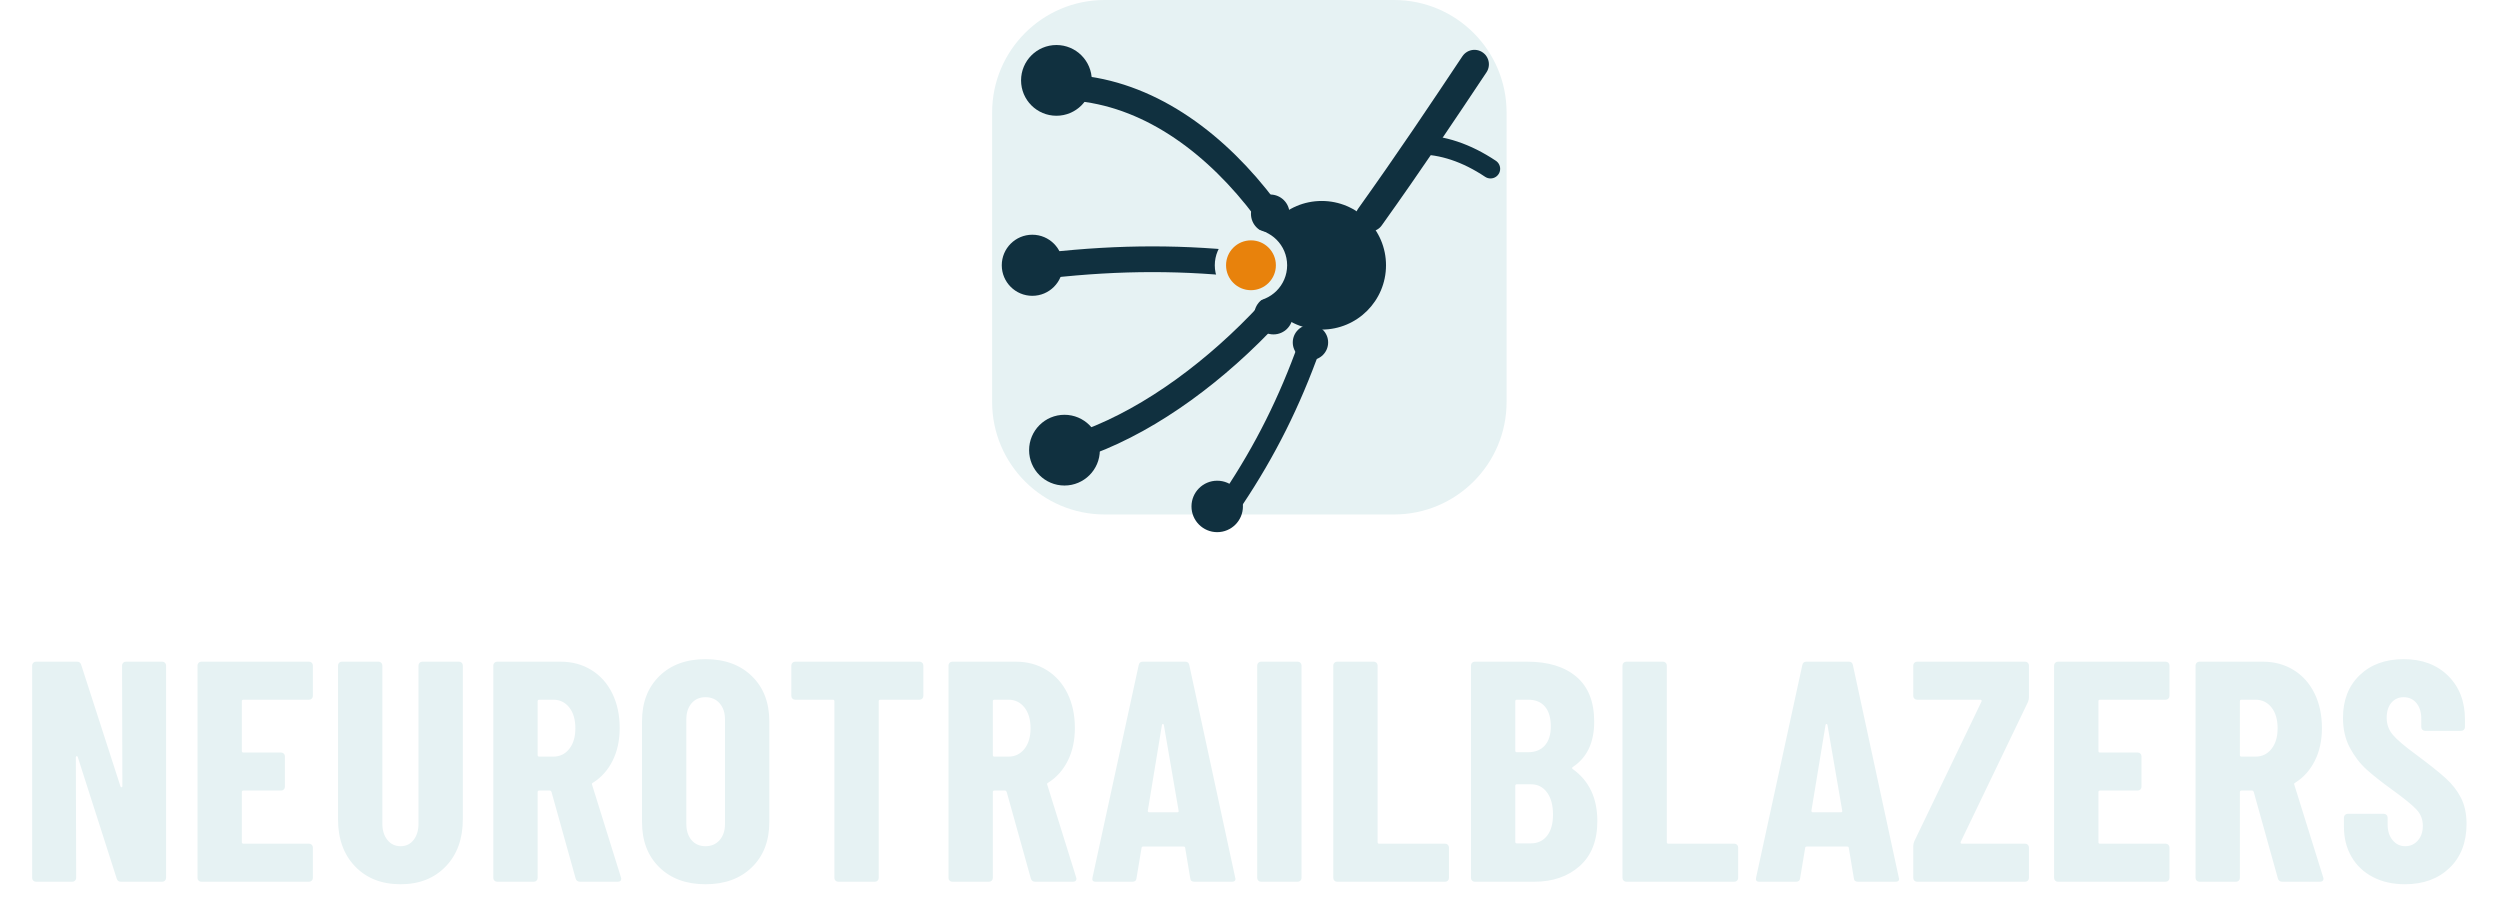
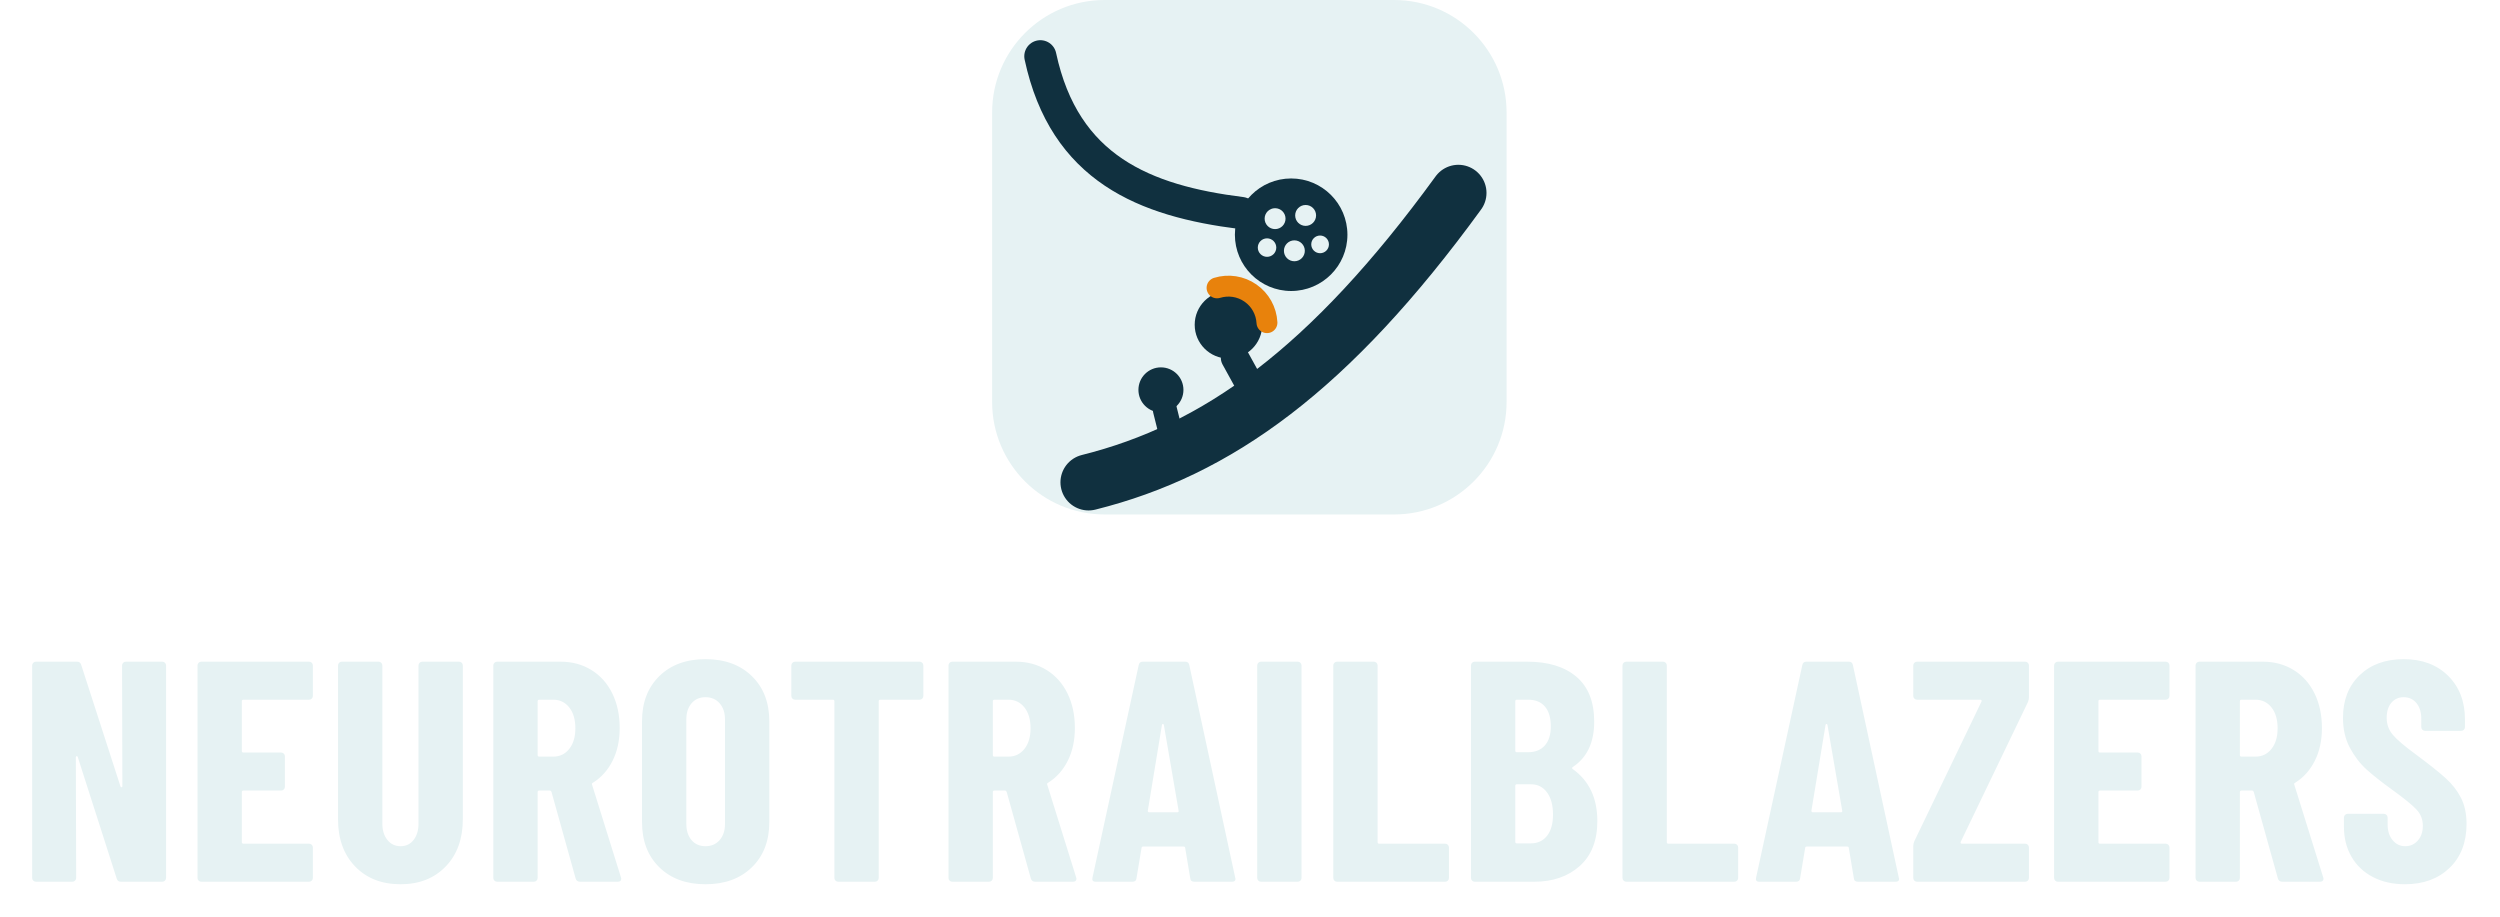
<svg xmlns="http://www.w3.org/2000/svg" viewBox="0 0 311 114" width="311" height="114" role="img" aria-label="NeuroTrailblazers">
  <g transform="translate(123.42 0)">
    <rect width="64" height="64" rx="14" fill="#e6f2f3" />
    <g fill="none" stroke="#10303f" stroke-linecap="round" stroke-linejoin="round">
-       <path d="M11 11 C 20 12, 28 18, 34 26" stroke-width="3.2" />
-       <path d="M7 33 C 16 32, 24 32, 32.5 33" stroke-width="3.2" />
-       <path d="M12 55 C 20 52, 28 46, 34.5 39" stroke-width="3.2" />
-       <path d="M30 62 C 34 56, 37 50, 39.5 43" stroke-width="2.8" />
-       <path d="M47 27 C 52 20, 56 14, 60 8" stroke-width="3.6" />
-       <path d="M53 18 C 56 18, 59 19, 62 21" stroke-width="2.4" />
+       <path d="M12 60 C 28 56, 42 46, 58 24" stroke-width="7" />
+       <path d="M33.5 50.5 L 30.2 44.5" stroke-width="3.5" />
+       <path d="M23 57 L 21.5 51" stroke-width="3" />
+       <path d="M47 39 L 51 33" stroke-width="3" />
+       <path d="M6 7 C 9 21, 19 25, 31 26.5" stroke-width="4" />
    </g>
-     <circle cx="8" cy="10" r="4.4" fill="#10303f" />
-     <circle cx="5" cy="33" r="3.8" fill="#10303f" />
-     <circle cx="9" cy="56" r="4.4" fill="#10303f" />
-     <circle cx="28" cy="63" r="3.2" fill="#10303f" />
-     <circle cx="41" cy="33" r="8" fill="#10303f" />
-     <circle cx="34.6" cy="26.6" r="2.4" fill="#10303f" />
-     <circle cx="35" cy="39.2" r="2.4" fill="#10303f" />
-     <circle cx="39.6" cy="42.6" r="2.2" fill="#10303f" />
-     <circle cx="32.2" cy="33" r="3.8" fill="#e8820c" stroke="#e6f2f3" stroke-width="1.4" />
+     <circle cx="21" cy="48.5" r="2.8" fill="#10303f" />
+     <circle cx="52" cy="31" r="2.8" fill="#10303f" />
+     <circle cx="29.4" cy="40.4" r="4.2" fill="#10303f" />
+     <path d="M27.98 35.81 A4.8 4.8 0 0 1 34.19 40.14" fill="none" stroke="#e8820c" stroke-width="2.6" stroke-linecap="round" />
+     <circle cx="37.2" cy="29.2" r="7" fill="#10303f" />
+     <circle cx="35.2" cy="27.2" r="1.3" fill="#e6f2f3" />
+     <circle cx="39" cy="26.8" r="1.3" fill="#e6f2f3" />
+     <circle cx="37.6" cy="31.2" r="1.3" fill="#e6f2f3" />
+     <circle cx="34.2" cy="30.8" r="1.15" fill="#e6f2f3" />
+     <circle cx="40.8" cy="30.4" r="1.1" fill="#e6f2f3" />
  </g>
  <g transform="translate(4.00 82.00) scale(0.39106) translate(-4.40 70.80)">
    <path fill="#e6f2f3" d="M34.2 -70.0H45.8Q46.3 -70.0 46.65 -69.65Q47.0 -69.3 47.0 -68.8V-1.2Q47.0 -0.7 46.65 -0.35Q46.3 0.0 45.8 0.0H32.6Q31.6 0.0 31.3 -1.0L18.9 -39.7Q18.8 -40.0 18.55 -39.95Q18.3 -39.9 18.3 -39.6L18.4 -1.2Q18.4 -0.7 18.05 -0.35Q17.7 0.0 17.2 0.0H5.6Q5.1 0.0 4.75 -0.35Q4.4 -0.7 4.4 -1.2V-68.8Q4.4 -69.3 4.75 -69.65Q5.1 -70.0 5.6 -70.0H18.7Q19.7 -70.0 20.0 -69.0L32.5 -30.3Q32.6 -30.0 32.85 -30.05Q33.1 -30.1 33.1 -30.4L33.0 -68.8Q33.0 -69.3 33.35 -69.65Q33.7 -70.0 34.2 -70.0ZM92.5 -57.9H71.6Q71.1 -57.9 71.1 -57.4V-41.6Q71.1 -41.1 71.6 -41.1H83.6Q84.1 -41.1 84.45 -40.75Q84.8 -40.4 84.8 -39.9V-30.2Q84.8 -29.7 84.45 -29.35Q84.1 -29.0 83.6 -29.0H71.6Q71.1 -29.0 71.1 -28.5V-12.6Q71.1 -12.1 71.6 -12.1H92.5Q93 -12.1 93.35 -11.75Q93.7 -11.4 93.7 -10.9V-1.2Q93.7 -0.7 93.35 -0.35Q93 0.0 92.5 0.0H58.2Q57.7 0.0 57.35 -0.35Q57 -0.7 57 -1.2V-68.8Q57 -69.3 57.35 -69.65Q57.7 -70.0 58.2 -70.0H92.5Q93 -70.0 93.35 -69.65Q93.7 -69.3 93.7 -68.8V-59.1Q93.7 -58.6 93.35 -58.25Q93 -57.9 92.5 -57.9ZM101.7 -19.9V-68.8Q101.7 -69.3 102.05 -69.65Q102.4 -70.0 102.9 -70.0H114.6Q115.1 -70.0 115.45 -69.65Q115.8 -69.3 115.8 -68.8V-18.5Q115.8 -15.3 117.4 -13.3Q119 -11.3 121.6 -11.3Q124.2 -11.3 125.75 -13.3Q127.3 -15.3 127.3 -18.5V-68.8Q127.3 -69.3 127.65 -69.65Q128.0 -70.0 128.5 -70.0H140.2Q140.7 -70.0 141.05 -69.65Q141.4 -69.3 141.4 -68.8V-19.9Q141.4 -10.5 135.95 -4.85Q130.5 0.8 121.6 0.8Q112.6 0.8 107.15 -4.85Q101.7 -10.5 101.7 -19.9ZM177.3 -1.0 169.6 -28.6Q169.4 -29.0 169.1 -29.0H165.7Q165.2 -29.0 165.2 -28.5V-1.2Q165.2 -0.7 164.85 -0.35Q164.5 0.0 164.0 0.0H152.3Q151.8 0.0 151.45 -0.35Q151.1 -0.7 151.1 -1.2V-68.8Q151.1 -69.3 151.45 -69.65Q151.8 -70.0 152.3 -70.0H172.5Q178.0 -70.0 182.3 -67.35Q186.6 -64.7 188.95 -59.9Q191.3 -55.1 191.3 -48.9Q191.3 -43.0 189.05 -38.5Q186.8 -34.0 182.8 -31.5Q182.6 -31.4 182.5 -31.25Q182.4 -31.1 182.5 -30.9L191.7 -1.4L191.8 -1.0Q191.8 0.0 190.7 0.0H178.7Q177.6 0.0 177.3 -1.0ZM165.2 -57.4V-40.3Q165.2 -39.8 165.7 -39.8H170.2Q173.3 -39.8 175.25 -42.25Q177.2 -44.7 177.2 -48.8Q177.2 -53.0 175.25 -55.45Q173.3 -57.9 170.2 -57.9H165.7Q165.2 -57.9 165.2 -57.4ZM198.4 -19.0V-51.0Q198.4 -60.0 203.9 -65.4Q209.4 -70.8 218.6 -70.8Q227.8 -70.8 233.35 -65.4Q238.9 -60.0 238.9 -51.0V-19.0Q238.9 -10.0 233.35 -4.6Q227.8 0.8 218.6 0.8Q209.4 0.8 203.9 -4.6Q198.4 -10.0 198.4 -19.0ZM224.8 -18.4V-51.6Q224.8 -54.8 223.1 -56.75Q221.4 -58.7 218.6 -58.7Q215.8 -58.7 214.15 -56.75Q212.5 -54.8 212.5 -51.6V-18.4Q212.5 -15.2 214.15 -13.25Q215.8 -11.3 218.6 -11.3Q221.4 -11.3 223.1 -13.25Q224.8 -15.2 224.8 -18.4ZM287.9 -68.8V-59.1Q287.9 -58.6 287.55 -58.25Q287.2 -57.9 286.7 -57.9H274.2Q273.7 -57.9 273.7 -57.4V-1.2Q273.7 -0.7 273.35 -0.35Q273.0 0.0 272.5 0.0H260.8Q260.3 0.0 259.95 -0.35Q259.6 -0.7 259.6 -1.2V-57.4Q259.6 -57.9 259.1 -57.9H247.1Q246.6 -57.9 246.25 -58.25Q245.9 -58.6 245.9 -59.1V-68.8Q245.9 -69.3 246.25 -69.65Q246.6 -70.0 247.1 -70.0H286.7Q287.2 -70.0 287.55 -69.65Q287.9 -69.3 287.9 -68.8ZM322.1 -1.0 314.4 -28.6Q314.2 -29.0 313.9 -29.0H310.5Q310 -29.0 310 -28.5V-1.2Q310 -0.7 309.65 -0.35Q309.3 0.0 308.8 0.0H297.1Q296.6 0.0 296.25 -0.35Q295.9 -0.7 295.9 -1.2V-68.8Q295.9 -69.3 296.25 -69.65Q296.6 -70.0 297.1 -70.0H317.3Q322.8 -70.0 327.1 -67.35Q331.4 -64.7 333.75 -59.9Q336.1 -55.1 336.1 -48.9Q336.1 -43.0 333.85 -38.5Q331.6 -34.0 327.6 -31.5Q327.4 -31.4 327.3 -31.25Q327.2 -31.1 327.3 -30.9L336.5 -1.4L336.6 -1.0Q336.6 0.0 335.5 0.0H323.5Q322.4 0.0 322.1 -1.0ZM310 -57.4V-40.3Q310 -39.8 310.5 -39.8H315Q318.1 -39.8 320.05 -42.25Q322 -44.7 322 -48.8Q322 -53.0 320.05 -55.45Q318.1 -57.9 315 -57.9H310.5Q310 -57.9 310 -57.4ZM372.8 -1.1 371.2 -10.7Q371.2 -11.2 370.6 -11.2H357.9Q357.3 -11.2 357.3 -10.7L355.7 -1.1Q355.6 0.0 354.4 0.0H342.7Q341.4 0.0 341.7 -1.3L356.4 -68.9Q356.6 -70.0 357.7 -70.0H371.2Q372.3 -70.0 372.5 -68.9L387.1 -1.3L387.2 -0.9Q387.2 0.0 386.1 0.0H374.1Q372.9 0.0 372.8 -1.1ZM359.7 -22.1H368.7Q369.2 -22.1 369.1 -22.6L364.4 -49.9Q364.3 -50.2 364.1 -50.2Q363.9 -50.2 363.8 -49.9L359.3 -22.6Q359.3 -22.1 359.7 -22.1ZM394.1 -1.2V-68.8Q394.1 -69.3 394.45 -69.65Q394.8 -70.0 395.3 -70.0H407Q407.5 -70.0 407.85 -69.65Q408.2 -69.3 408.2 -68.8V-1.2Q408.2 -0.7 407.85 -0.35Q407.5 0.0 407 0.0H395.3Q394.8 0.0 394.45 -0.35Q394.1 -0.7 394.1 -1.2ZM418.3 -1.2V-68.8Q418.3 -69.3 418.65 -69.65Q419 -70.0 419.5 -70.0H431.2Q431.7 -70.0 432.05 -69.65Q432.4 -69.3 432.4 -68.8V-12.6Q432.4 -12.1 432.9 -12.1H453.9Q454.4 -12.1 454.75 -11.75Q455.1 -11.4 455.1 -10.9V-1.2Q455.1 -0.7 454.75 -0.35Q454.4 0.0 453.9 0.0H419.5Q419 0.0 418.65 -0.35Q418.3 -0.7 418.3 -1.2ZM482.2 0.0H463.3Q462.8 0.0 462.45 -0.35Q462.1 -0.7 462.1 -1.2V-68.8Q462.1 -69.3 462.45 -69.65Q462.8 -70.0 463.3 -70.0H480Q490 -70.0 495.65 -65.2Q501.3 -60.4 501.3 -50.9Q501.3 -41.0 494.5 -36.5Q494.1 -36.2 494.4 -35.9Q502.3 -30.3 502.3 -19.3Q502.3 -10.0 496.7 -5.0Q491.1 0.0 482.2 0.0ZM476.2 -57.4V-41.7Q476.2 -41.2 476.7 -41.2H480.3Q483.7 -41.2 485.6 -43.35Q487.5 -45.5 487.5 -49.4Q487.5 -53.5 485.65 -55.7Q483.8 -57.9 480.3 -57.9H476.7Q476.2 -57.9 476.2 -57.4ZM488.2 -21.4Q488.2 -25.8 486.3 -28.4Q484.4 -31.0 481.2 -31.0H476.7Q476.2 -31.0 476.2 -30.5V-12.7Q476.2 -12.2 476.7 -12.2H481.1Q484.4 -12.2 486.3 -14.6Q488.2 -17.0 488.2 -21.4ZM510.3 -1.2V-68.8Q510.3 -69.3 510.65 -69.65Q511 -70.0 511.5 -70.0H523.2Q523.7 -70.0 524.05 -69.65Q524.4 -69.3 524.4 -68.8V-12.6Q524.4 -12.1 524.9 -12.1H545.9Q546.4 -12.1 546.75 -11.75Q547.1 -11.4 547.1 -10.9V-1.2Q547.1 -0.7 546.75 -0.35Q546.4 0.0 545.9 0.0H511.5Q511 0.0 510.65 -0.35Q510.3 -0.7 510.3 -1.2ZM583.9 -1.1 582.3 -10.7Q582.3 -11.2 581.7 -11.2H569Q568.4 -11.2 568.4 -10.7L566.8 -1.1Q566.7 0.0 565.5 0.0H553.8Q552.5 0.0 552.8 -1.3L567.5 -68.9Q567.7 -70.0 568.8 -70.0H582.3Q583.4 -70.0 583.6 -68.9L598.2 -1.3L598.3 -0.9Q598.3 0.0 597.2 0.0H585.2Q584 0.0 583.9 -1.1ZM570.8 -22.1H579.8Q580.3 -22.1 580.2 -22.6L575.5 -49.9Q575.4 -50.2 575.2 -50.2Q575 -50.2 574.9 -49.9L570.4 -22.6Q570.4 -22.1 570.8 -22.1ZM602.8 -1.2V-11.3Q602.8 -12.1 603.1 -12.8L624.5 -57.3Q624.6 -57.6 624.5 -57.75Q624.4 -57.9 624.1 -57.9H604.0Q603.5 -57.9 603.15 -58.25Q602.8 -58.6 602.8 -59.1V-68.8Q602.8 -69.3 603.15 -69.65Q603.5 -70.0 604.0 -70.0H638.4Q638.9 -70.0 639.25 -69.65Q639.6 -69.3 639.6 -68.8V-58.7Q639.6 -58.0 639.3 -57.2L617.9 -12.7Q617.8 -12.4 617.9 -12.25Q618.0 -12.1 618.3 -12.1H638.4Q638.9 -12.1 639.25 -11.75Q639.6 -11.4 639.6 -10.9V-1.2Q639.6 -0.7 639.25 -0.35Q638.9 0.0 638.4 0.0H604.0Q603.5 0.0 603.15 -0.35Q602.8 -0.7 602.8 -1.2ZM683.1 -57.9H662.2Q661.7 -57.9 661.7 -57.4V-41.6Q661.7 -41.1 662.2 -41.1H674.2Q674.7 -41.1 675.05 -40.75Q675.4 -40.4 675.4 -39.9V-30.2Q675.4 -29.7 675.05 -29.35Q674.7 -29.0 674.2 -29.0H662.2Q661.7 -29.0 661.7 -28.5V-12.6Q661.7 -12.1 662.2 -12.1H683.1Q683.6 -12.1 683.95 -11.75Q684.3 -11.4 684.3 -10.9V-1.2Q684.3 -0.7 683.95 -0.35Q683.6 0.0 683.1 0.0H648.8Q648.3 0.0 647.95 -0.35Q647.6 -0.7 647.6 -1.2V-68.8Q647.6 -69.3 647.95 -69.65Q648.3 -70.0 648.8 -70.0H683.1Q683.6 -70.0 683.95 -69.65Q684.3 -69.3 684.3 -68.8V-59.1Q684.3 -58.6 683.95 -58.25Q683.6 -57.9 683.1 -57.9ZM718.8 -1.0 711.1 -28.6Q710.9 -29.0 710.6 -29.0H707.2Q706.7 -29.0 706.7 -28.5V-1.2Q706.7 -0.7 706.35 -0.35Q706.0 0.0 705.5 0.0H693.8Q693.3 0.0 692.95 -0.35Q692.6 -0.7 692.6 -1.2V-68.8Q692.6 -69.3 692.95 -69.65Q693.3 -70.0 693.8 -70.0H714.0Q719.5 -70.0 723.8 -67.35Q728.1 -64.7 730.45 -59.9Q732.8 -55.1 732.8 -48.9Q732.8 -43.0 730.55 -38.5Q728.3 -34.0 724.3 -31.5Q724.1 -31.4 724.0 -31.25Q723.9 -31.1 724.0 -30.9L733.2 -1.4L733.3 -1.0Q733.3 0.0 732.2 0.0H720.2Q719.1 0.0 718.8 -1.0ZM706.7 -57.4V-40.3Q706.7 -39.8 707.2 -39.8H711.7Q714.8 -39.8 716.75 -42.25Q718.7 -44.7 718.7 -48.8Q718.7 -53.0 716.75 -55.45Q714.8 -57.9 711.7 -57.9H707.2Q706.7 -57.9 706.7 -57.4ZM739.8 -17.5V-20.4Q739.8 -20.9 740.15 -21.25Q740.5 -21.6 741 -21.6H752.5Q753 -21.6 753.35 -21.25Q753.7 -20.9 753.7 -20.4V-18.2Q753.7 -15.1 755.3 -13.2Q756.9 -11.3 759.3 -11.3Q761.7 -11.3 763.3 -13.1Q764.9 -14.9 764.9 -17.8Q764.9 -20.8 762.9 -22.95Q760.9 -25.1 755.1 -29.3Q750.1 -32.9 747.0 -35.7Q743.9 -38.5 741.7 -42.6Q739.5 -46.7 739.5 -52.1Q739.5 -60.6 744.8 -65.7Q750.1 -70.8 758.8 -70.8Q767.6 -70.8 772.95 -65.5Q778.3 -60.2 778.3 -51.6V-49.2Q778.3 -48.7 777.95 -48.35Q777.6 -48.0 777.1 -48.0H765.6Q765.1 -48.0 764.75 -48.35Q764.4 -48.7 764.4 -49.2V-51.9Q764.4 -55.0 762.85 -56.85Q761.3 -58.7 758.8 -58.7Q756.4 -58.7 754.9 -56.95Q753.4 -55.2 753.4 -52.1Q753.4 -49.1 755.3 -46.8Q757.2 -44.5 762.8 -40.4Q769 -35.8 772.15 -32.95Q775.3 -30.1 777.05 -26.65Q778.8 -23.2 778.8 -18.4Q778.8 -9.6 773.4 -4.4Q768 0.8 759.2 0.8Q753.4 0.8 749.0 -1.5Q744.6 -3.8 742.2 -7.95Q739.8 -12.1 739.8 -17.5Z" />
  </g>
</svg>
